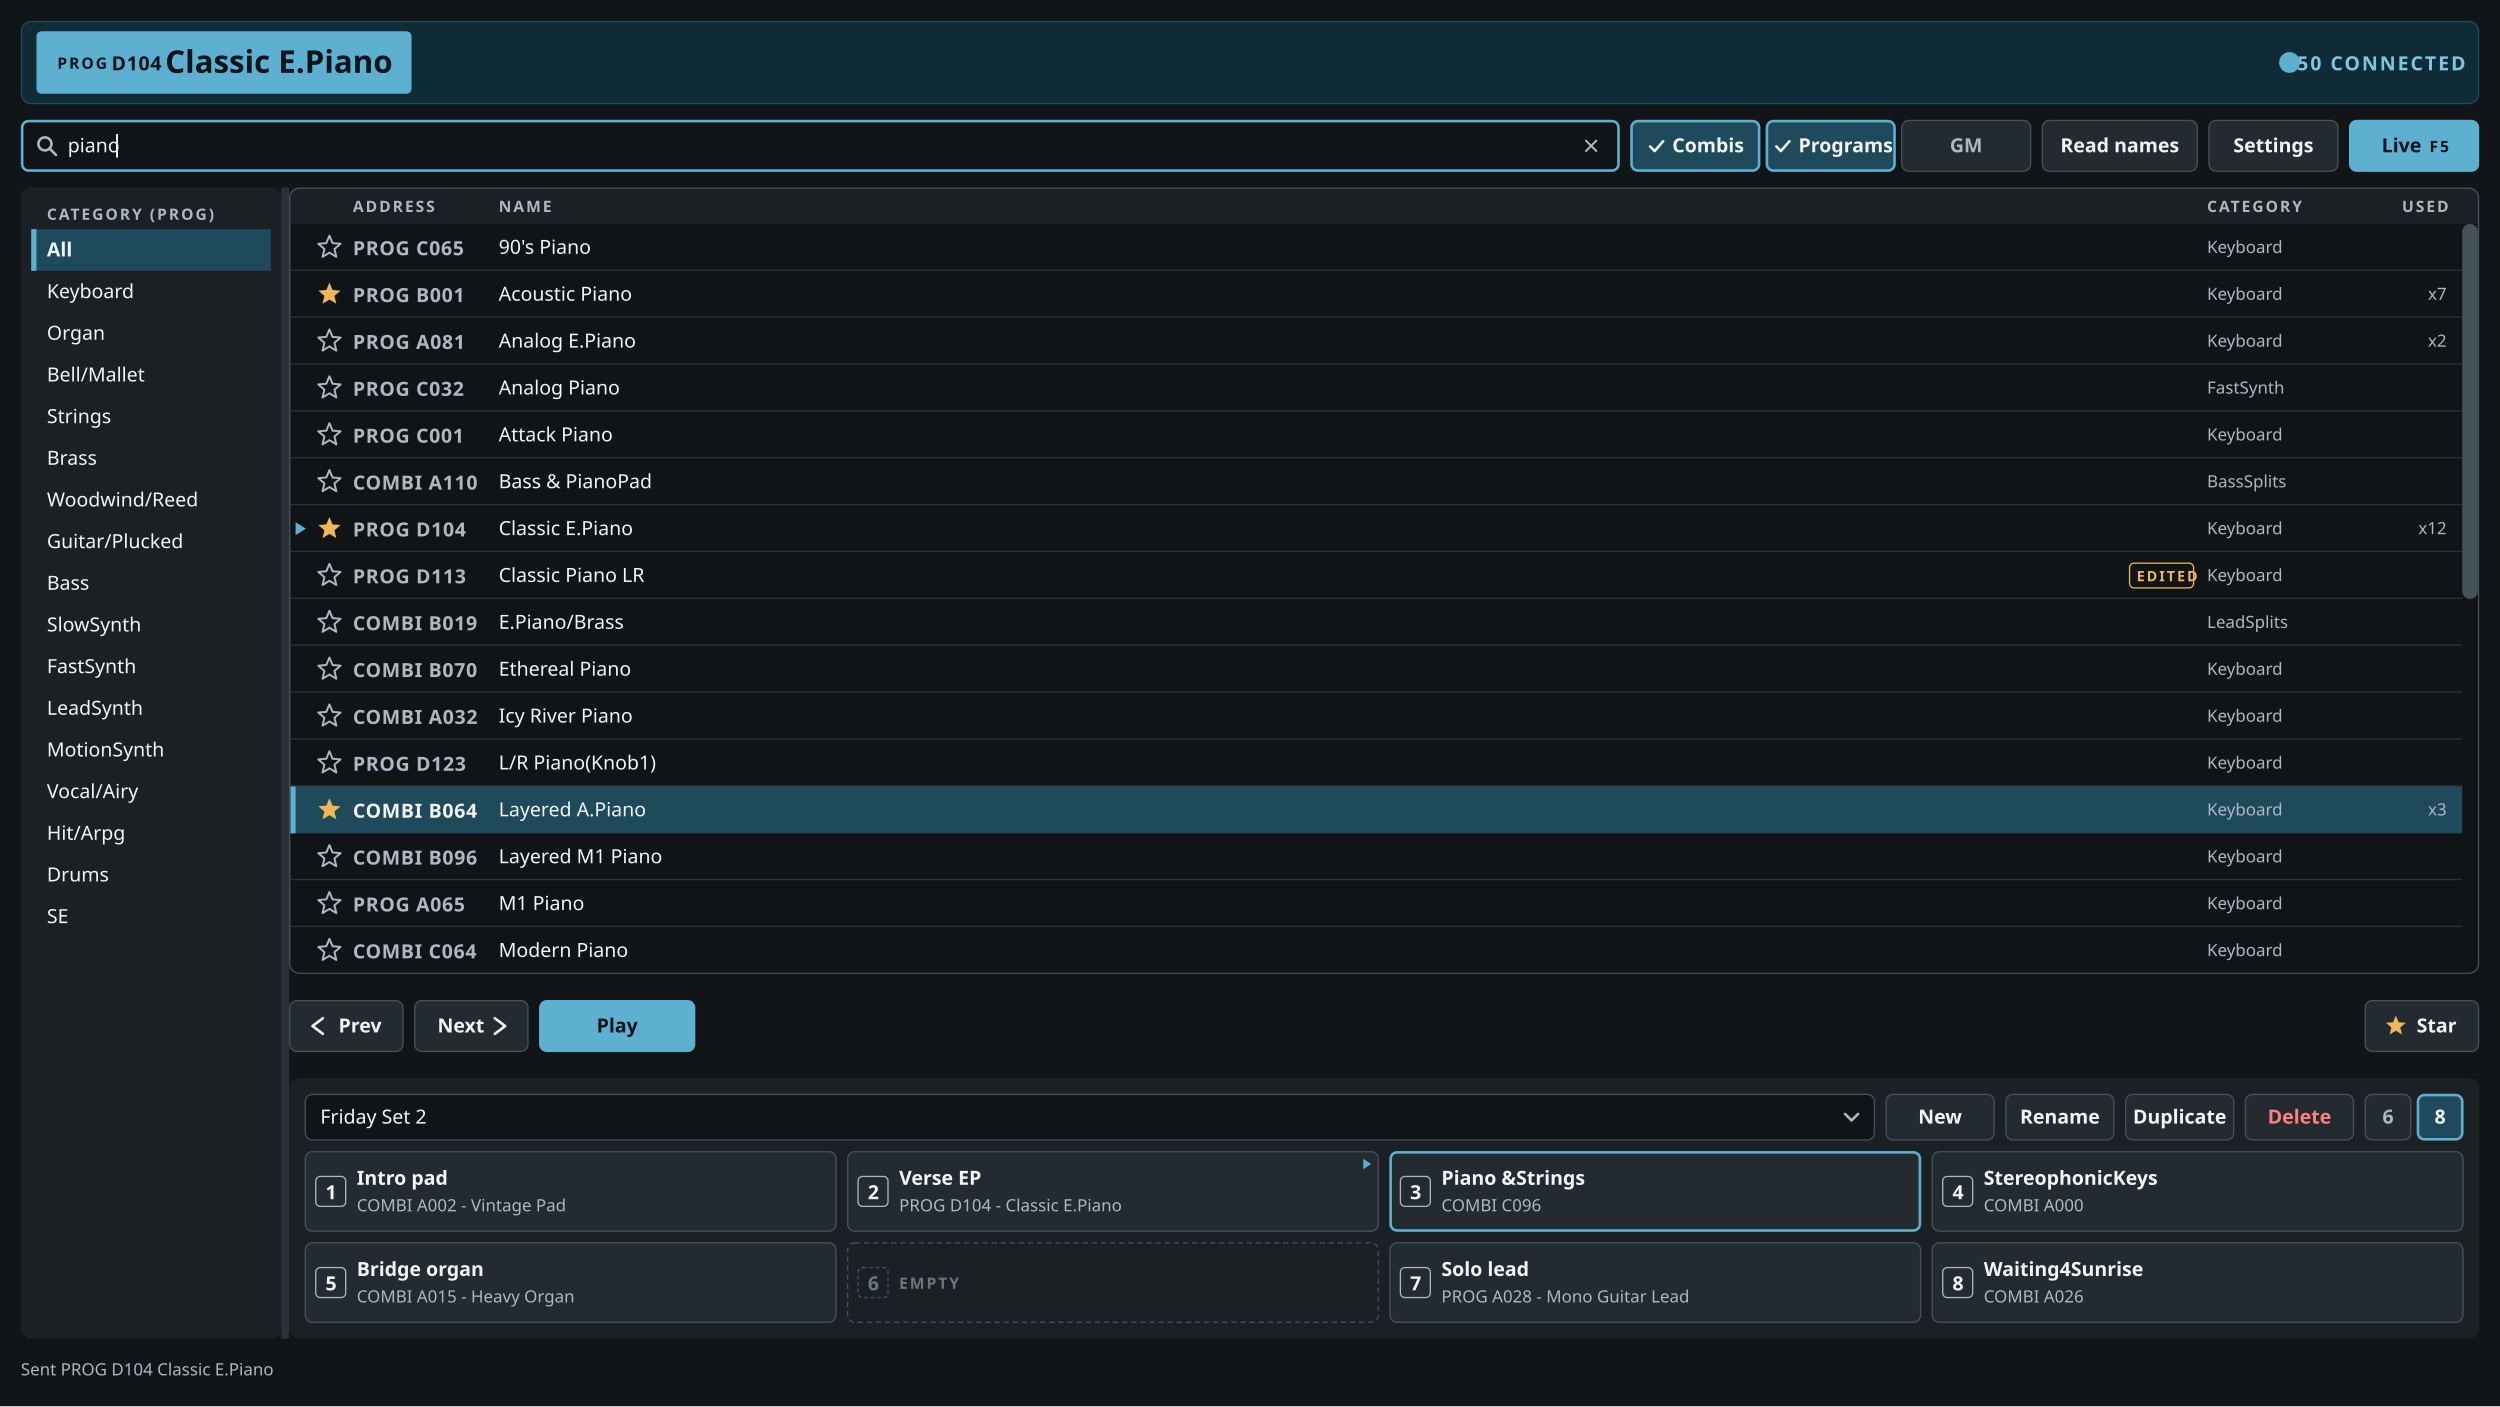
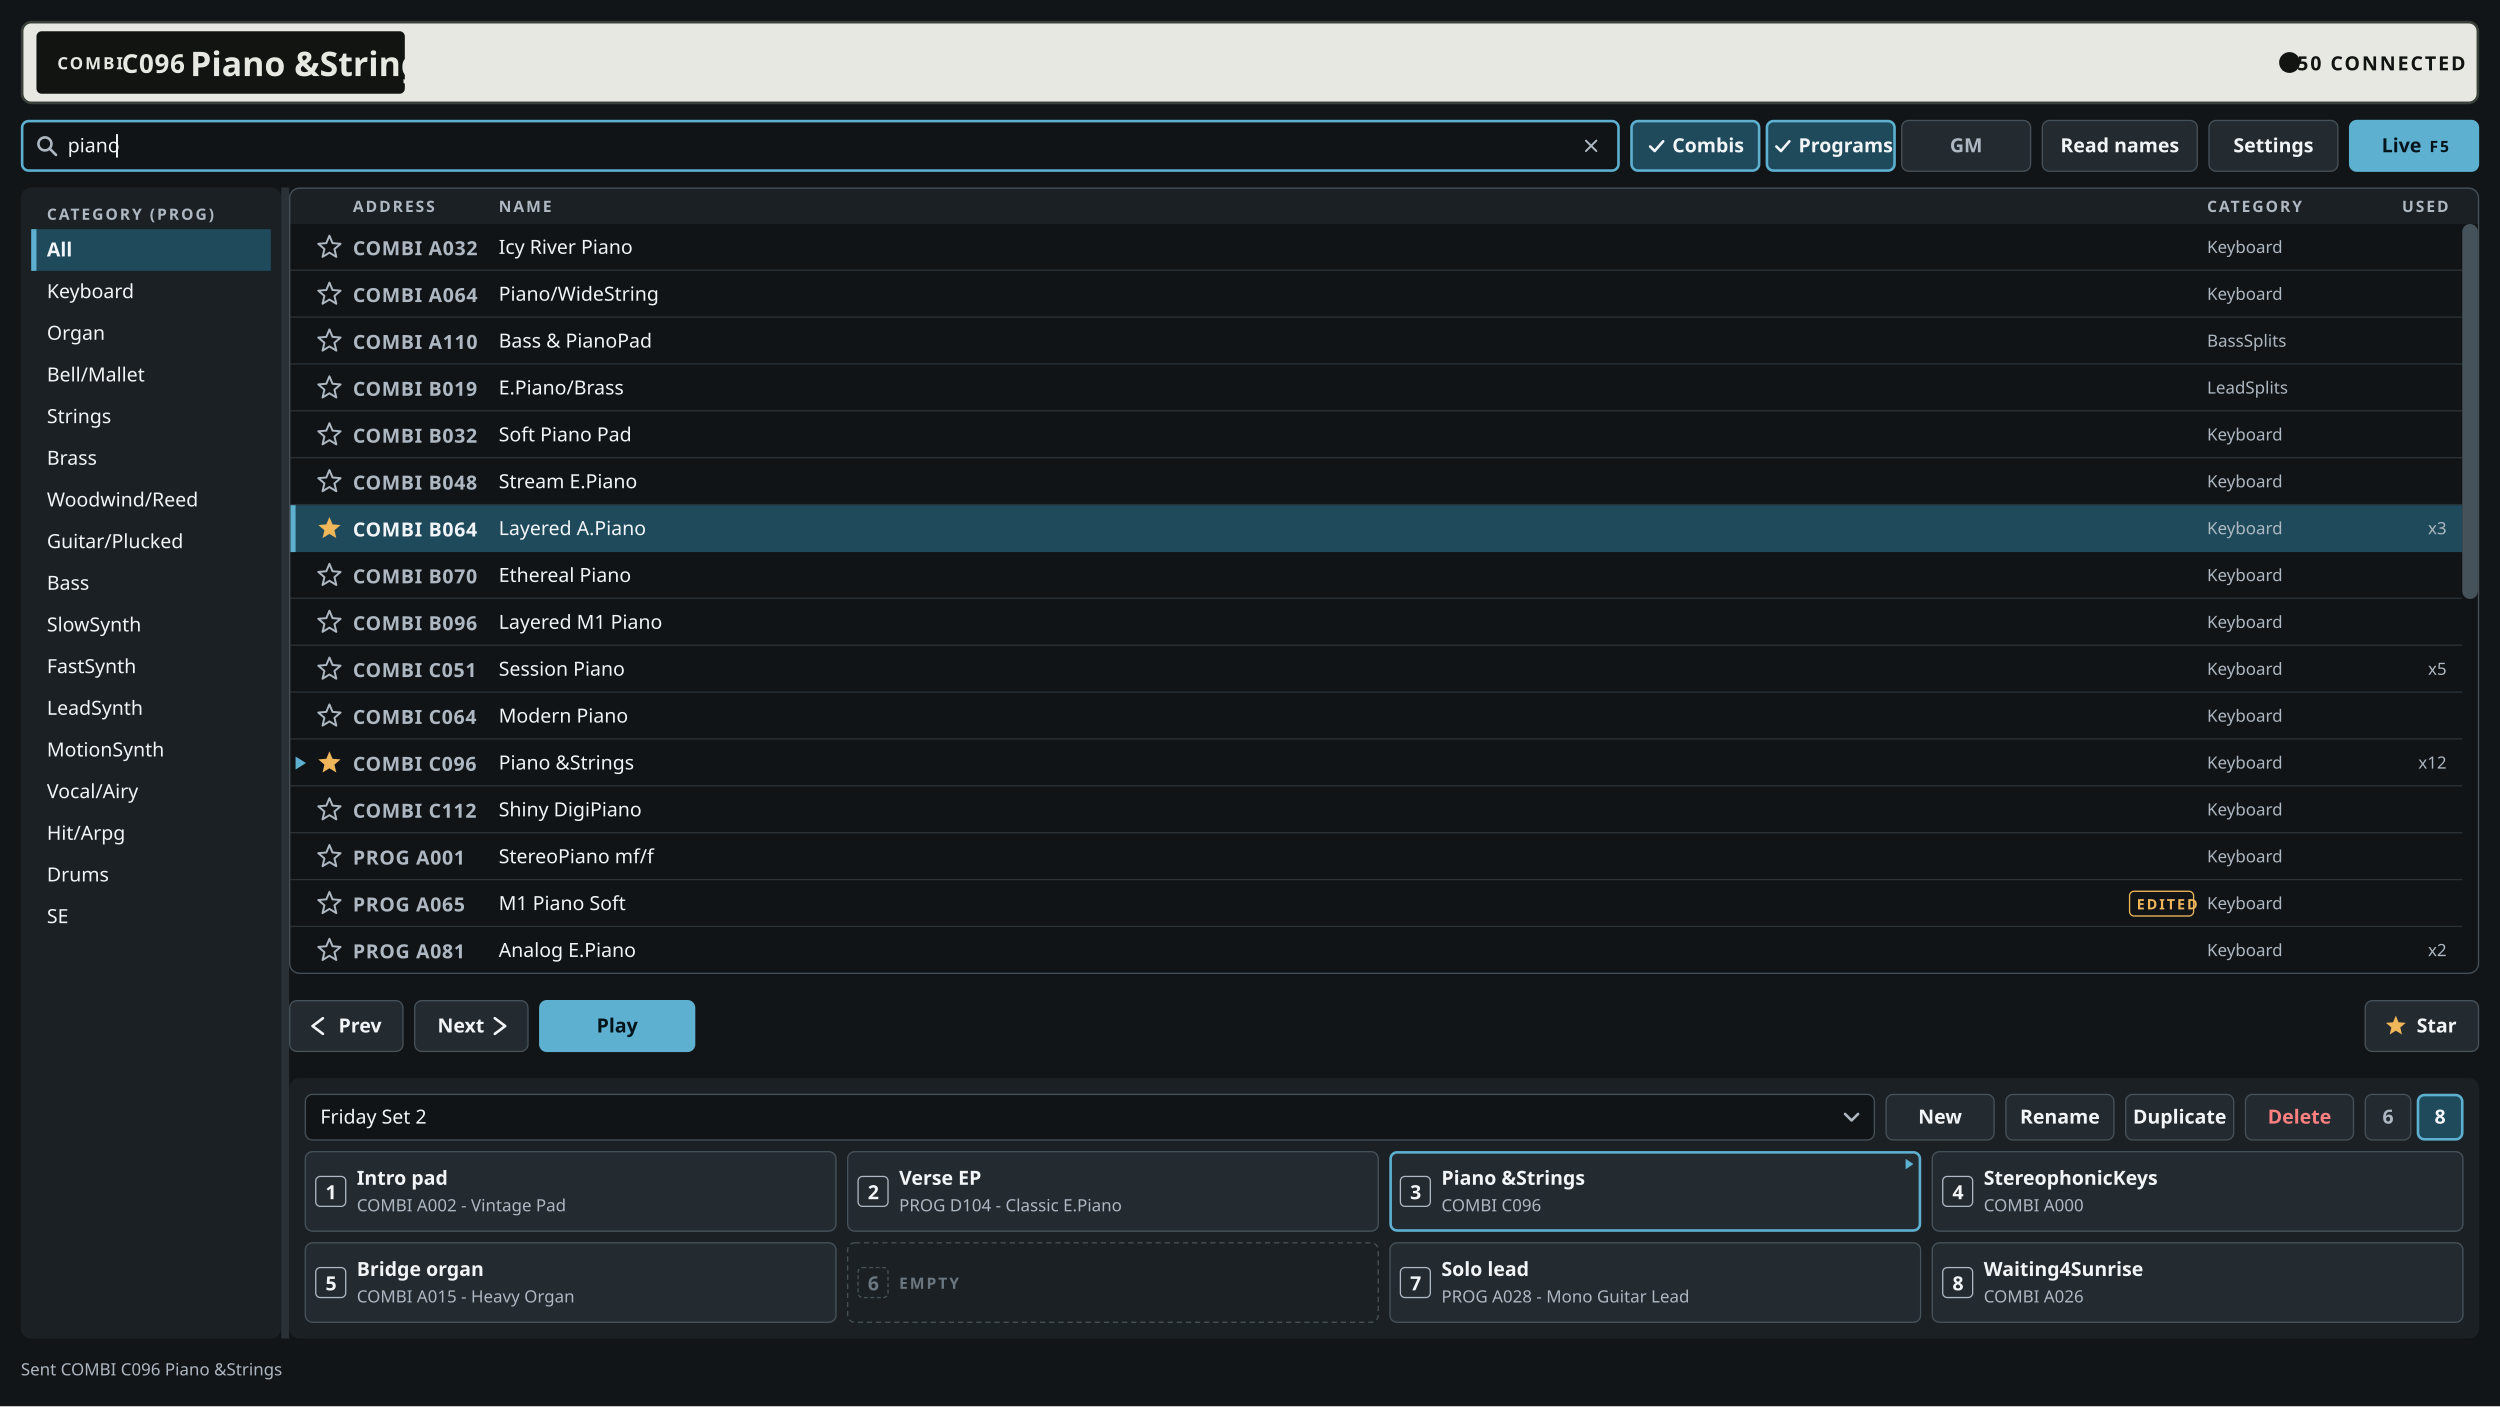
<svg xmlns="http://www.w3.org/2000/svg" width="1920" height="1080" viewBox="0 0 1920 1080">
  <defs>
    <clipPath id="c1">
      <rect x="222" y="144" width="1682" height="604" rx="8" />
    </clipPath>
  </defs>
  <rect x="0" y="0" width="1920" height="1080" fill="#121518" />
-   <rect x="16.5" y="16.5" width="1887" height="63" rx="7.5" fill="#0F2B36" stroke="#1D4C5E" stroke-width="1" />
-   <rect x="28" y="24" width="288.07" height="48" rx="4" fill="#5DB0D0" />
-   <text x="44" y="52.8" text-anchor="start" style="font-family:'Barlow Semi Condensed';font-weight:600;font-size:12px;fill:#04141B;letter-spacing:1.5px;">PROG</text>
-   <text x="85.66" y="54" text-anchor="start" style="font-family:'Barlow Semi Condensed';font-weight:600;font-size:15px;fill:#04141B;letter-spacing:0.5px;">D104</text>
-   <text x="126.88" y="55.92" text-anchor="start" style="font-family:'Atkinson Hyperlegible';font-weight:700;font-size:24px;fill:#04141B;">Classic E.Piano</text>
-   <text x="1893.5" y="54" text-anchor="end" style="font-family:'Barlow Semi Condensed';font-weight:600;font-size:15px;fill:#7CC8E4;letter-spacing:1.5px;">X50 CONNECTED</text>
-   <circle cx="1758.36" cy="48" r="8" fill="#5DB0D0" />
+   <rect x="16" y="16" width="1888" height="64" rx="8" fill="#3A413B" />
+   <rect x="18" y="18" width="1884" height="60" rx="6" fill="#E6E8E1" />
+   <rect x="28" y="24" width="282.9" height="48" rx="4" fill="#111411" />
+   <text x="44" y="53.2" text-anchor="start" style="font-family:'Barlow Semi Condensed';font-weight:600;font-size:13px;fill:#E6E8E1;letter-spacing:1.5px;">COMBI</text>
+   <text x="93.46" y="56" text-anchor="start" style="font-family:'Barlow Semi Condensed';font-weight:600;font-size:20px;fill:#E6E8E1;letter-spacing:0.5px;">C096</text>
+   <text x="146.02" y="58.4" text-anchor="start" style="font-family:'Barlow Semi Condensed';font-weight:600;font-size:26px;fill:#E6E8E1;">Piano &amp;Strings</text>
+   <text x="1893.5" y="54" text-anchor="end" style="font-family:'Barlow Semi Condensed';font-weight:600;font-size:15px;fill:#111411;letter-spacing:1.5px;">X50 CONNECTED</text>
+   <circle cx="1758.36" cy="48" r="8" fill="#111411" />
  <rect x="17" y="93" width="1226" height="38" rx="5" fill="#101417" stroke="#5DB0D0" stroke-width="2" />
  <circle cx="34.5" cy="110.5" r="5" fill="none" stroke="#AEB8C2" stroke-width="2" />
  <line x1="38.1" y1="114.1" x2="43" y2="119" stroke="#AEB8C2" stroke-width="2" stroke-linecap="round" />
  <text x="52" y="116.95" text-anchor="start" style="font-family:'Atkinson Hyperlegible';font-weight:400;font-size:15px;fill:#F2F5F7;">piano</text>
  <line x1="89.85" y1="103" x2="89.85" y2="121" stroke="#F2F5F7" stroke-width="1.5" stroke-linecap="butt" />
  <line x1="1218" y1="108" x2="1226" y2="116" stroke="#AEB8C2" stroke-width="1.5" stroke-linecap="round" />
  <line x1="1226" y1="108" x2="1218" y2="116" stroke="#AEB8C2" stroke-width="1.5" stroke-linecap="round" />
  <rect x="1253" y="93" width="98" height="38" rx="5" fill="#1E4A5C" stroke="#5DB0D0" stroke-width="2" />
  <path d="M1267.3 112.5 L1270.8 116 L1277.3 108.5" fill="none" stroke="#F2F5F7" stroke-width="2" stroke-linecap="round" stroke-linejoin="round" />
  <text x="1284.3" y="116.95" text-anchor="start" style="font-family:'Atkinson Hyperlegible';font-weight:700;font-size:15px;fill:#F2F5F7;">Combis</text>
  <rect x="1357" y="93" width="98" height="38" rx="5" fill="#1E4A5C" stroke="#5DB0D0" stroke-width="2" />
  <path d="M1364.25 112.5 L1367.75 116 L1374.25 108.5" fill="none" stroke="#F2F5F7" stroke-width="2" stroke-linecap="round" stroke-linejoin="round" />
  <text x="1381.25" y="116.95" text-anchor="start" style="font-family:'Atkinson Hyperlegible';font-weight:700;font-size:15px;fill:#F2F5F7;">Programs</text>
  <rect x="1460.5" y="92.5" width="99" height="39" rx="5.5" fill="#232A30" stroke="#46525A" stroke-width="1" />
  <text x="1510" y="116.95" text-anchor="middle" style="font-family:'Atkinson Hyperlegible';font-weight:700;font-size:15px;fill:#AEB8C2;">GM</text>
  <rect x="1568.5" y="92.5" width="119" height="39" rx="5.5" fill="#232A30" stroke="#46525A" stroke-width="1" />
  <text x="1628" y="116.95" text-anchor="middle" style="font-family:'Atkinson Hyperlegible';font-weight:700;font-size:15px;fill:#F2F5F7;">Read names</text>
  <rect x="1696.5" y="92.5" width="99" height="39" rx="5.5" fill="#232A30" stroke="#46525A" stroke-width="1" />
  <text x="1746" y="116.95" text-anchor="middle" style="font-family:'Atkinson Hyperlegible';font-weight:700;font-size:15px;fill:#F2F5F7;">Settings</text>
  <rect x="1804" y="92" width="100" height="40" rx="6" fill="#5DB0D0" />
  <text x="1829.14" y="116.95" text-anchor="start" style="font-family:'Atkinson Hyperlegible';font-weight:700;font-size:15px;fill:#04141B;">Live</text>
  <text x="1865.86" y="116.8" text-anchor="start" style="font-family:'Barlow Semi Condensed';font-weight:600;font-size:12px;fill:#04141B;letter-spacing:1.5px;">F5</text>
  <rect x="16" y="144" width="200" height="884" rx="8" fill="#1B2024" />
  <text x="36" y="168.8" text-anchor="start" style="font-family:'Barlow Semi Condensed';font-weight:600;font-size:12px;fill:#AEB8C2;letter-spacing:1.5px;">CATEGORY (PROG)</text>
  <rect x="24" y="176" width="184" height="32" fill="#1E4A5C" />
  <rect x="24" y="176" width="4" height="32" fill="#5DB0D0" />
  <text x="36" y="196.95" text-anchor="start" style="font-family:'Atkinson Hyperlegible';font-weight:700;font-size:15px;fill:#F2F5F7;">All</text>
  <text x="36" y="228.95" text-anchor="start" style="font-family:'Atkinson Hyperlegible';font-weight:400;font-size:15px;fill:#F2F5F7;">Keyboard</text>
  <text x="36" y="260.95" text-anchor="start" style="font-family:'Atkinson Hyperlegible';font-weight:400;font-size:15px;fill:#F2F5F7;">Organ</text>
  <text x="36" y="292.95" text-anchor="start" style="font-family:'Atkinson Hyperlegible';font-weight:400;font-size:15px;fill:#F2F5F7;">Bell/Mallet</text>
  <text x="36" y="324.95" text-anchor="start" style="font-family:'Atkinson Hyperlegible';font-weight:400;font-size:15px;fill:#F2F5F7;">Strings</text>
  <text x="36" y="356.95" text-anchor="start" style="font-family:'Atkinson Hyperlegible';font-weight:400;font-size:15px;fill:#F2F5F7;">Brass</text>
  <text x="36" y="388.95" text-anchor="start" style="font-family:'Atkinson Hyperlegible';font-weight:400;font-size:15px;fill:#F2F5F7;">Woodwind/Reed</text>
  <text x="36" y="420.95" text-anchor="start" style="font-family:'Atkinson Hyperlegible';font-weight:400;font-size:15px;fill:#F2F5F7;">Guitar/Plucked</text>
  <text x="36" y="452.95" text-anchor="start" style="font-family:'Atkinson Hyperlegible';font-weight:400;font-size:15px;fill:#F2F5F7;">Bass</text>
  <text x="36" y="484.95" text-anchor="start" style="font-family:'Atkinson Hyperlegible';font-weight:400;font-size:15px;fill:#F2F5F7;">SlowSynth</text>
  <text x="36" y="516.95" text-anchor="start" style="font-family:'Atkinson Hyperlegible';font-weight:400;font-size:15px;fill:#F2F5F7;">FastSynth</text>
  <text x="36" y="548.95" text-anchor="start" style="font-family:'Atkinson Hyperlegible';font-weight:400;font-size:15px;fill:#F2F5F7;">LeadSynth</text>
  <text x="36" y="580.95" text-anchor="start" style="font-family:'Atkinson Hyperlegible';font-weight:400;font-size:15px;fill:#F2F5F7;">MotionSynth</text>
  <text x="36" y="612.95" text-anchor="start" style="font-family:'Atkinson Hyperlegible';font-weight:400;font-size:15px;fill:#F2F5F7;">Vocal/Airy</text>
  <text x="36" y="644.95" text-anchor="start" style="font-family:'Atkinson Hyperlegible';font-weight:400;font-size:15px;fill:#F2F5F7;">Hit/Arpg</text>
  <text x="36" y="676.95" text-anchor="start" style="font-family:'Atkinson Hyperlegible';font-weight:400;font-size:15px;fill:#F2F5F7;">Drums</text>
  <text x="36" y="708.95" text-anchor="start" style="font-family:'Atkinson Hyperlegible';font-weight:400;font-size:15px;fill:#F2F5F7;">SE</text>
  <rect x="216" y="144" width="6" height="884" fill="#2A3238" />
  <rect x="222" y="144" width="1682" height="604" rx="8" fill="#101417" />
  <g clip-path="url(#c1)">
    <rect x="222" y="144" width="1682" height="28" fill="#1B2024" />
    <text x="271" y="162.8" text-anchor="start" style="font-family:'Barlow Semi Condensed';font-weight:600;font-size:12px;fill:#AEB8C2;letter-spacing:1.5px;">ADDRESS</text>
    <text x="383" y="162.8" text-anchor="start" style="font-family:'Barlow Semi Condensed';font-weight:600;font-size:12px;fill:#AEB8C2;letter-spacing:1.5px;">NAME</text>
    <text x="1695" y="162.8" text-anchor="start" style="font-family:'Barlow Semi Condensed';font-weight:600;font-size:12px;fill:#AEB8C2;letter-spacing:1.5px;">CATEGORY</text>
    <text x="1880.5" y="162.8" text-anchor="end" style="font-family:'Barlow Semi Condensed';font-weight:600;font-size:12px;fill:#AEB8C2;letter-spacing:1.5px;">USED</text>
    <rect x="223" y="207" width="1668" height="1" fill="#2A3238" />
    <path d="M253 181 L255.38 186.72 L261.56 187.22 L256.85 191.25 L258.29 197.28 L253 194.05 L247.71 197.28 L249.15 191.25 L244.44 187.22 L250.62 186.72 Z" fill="none" stroke="#AEB8C2" stroke-width="1.5" stroke-linecap="round" stroke-linejoin="round" />
-     <text x="271" y="196" text-anchor="start" style="font-family:'Barlow Semi Condensed';font-weight:600;font-size:15px;fill:#AEB8C2;letter-spacing:0.5px;">PROG C065</text>
-     <text x="383" y="194.95" text-anchor="start" style="font-family:'Atkinson Hyperlegible';font-weight:400;font-size:15px;fill:#F2F5F7;">90's Piano</text>
+     <text x="271" y="196" text-anchor="start" style="font-family:'Barlow Semi Condensed';font-weight:600;font-size:15px;fill:#AEB8C2;letter-spacing:0.5px;">COMBI A032</text>
+     <text x="383" y="194.95" text-anchor="start" style="font-family:'Atkinson Hyperlegible';font-weight:400;font-size:15px;fill:#F2F5F7;">Icy River Piano</text>
    <text x="1695" y="194.29" text-anchor="start" style="font-family:'Atkinson Hyperlegible';font-weight:400;font-size:13px;fill:#AEB8C2;">Keyboard</text>
    <rect x="223" y="243" width="1668" height="1" fill="#2A3238" />
-     <path d="M253 217 L255.38 222.72 L261.56 223.22 L256.85 227.25 L258.29 233.28 L253 230.05 L247.71 233.28 L249.15 227.25 L244.44 223.22 L250.62 222.72 Z" fill="#F0B65A" />
-     <text x="271" y="232" text-anchor="start" style="font-family:'Barlow Semi Condensed';font-weight:600;font-size:15px;fill:#AEB8C2;letter-spacing:0.5px;">PROG B001</text>
-     <text x="383" y="230.95" text-anchor="start" style="font-family:'Atkinson Hyperlegible';font-weight:400;font-size:15px;fill:#F2F5F7;">Acoustic Piano</text>
+     <path d="M253 217 L255.38 222.72 L261.56 223.22 L256.85 227.25 L258.29 233.28 L253 230.05 L247.71 233.28 L249.15 227.25 L244.44 223.22 L250.62 222.72 Z" fill="none" stroke="#AEB8C2" stroke-width="1.5" stroke-linecap="round" stroke-linejoin="round" />
+     <text x="271" y="232" text-anchor="start" style="font-family:'Barlow Semi Condensed';font-weight:600;font-size:15px;fill:#AEB8C2;letter-spacing:0.5px;">COMBI A064</text>
+     <text x="383" y="230.95" text-anchor="start" style="font-family:'Atkinson Hyperlegible';font-weight:400;font-size:15px;fill:#F2F5F7;">Piano/WideString</text>
    <text x="1695" y="230.29" text-anchor="start" style="font-family:'Atkinson Hyperlegible';font-weight:400;font-size:13px;fill:#AEB8C2;">Keyboard</text>
-     <text x="1879" y="230.29" text-anchor="end" style="font-family:'Atkinson Hyperlegible';font-weight:400;font-size:13px;fill:#AEB8C2;">x7</text>
    <rect x="223" y="279" width="1668" height="1" fill="#2A3238" />
    <path d="M253 253 L255.38 258.72 L261.56 259.22 L256.85 263.25 L258.29 269.28 L253 266.05 L247.71 269.28 L249.15 263.25 L244.44 259.22 L250.62 258.72 Z" fill="none" stroke="#AEB8C2" stroke-width="1.5" stroke-linecap="round" stroke-linejoin="round" />
-     <text x="271" y="268" text-anchor="start" style="font-family:'Barlow Semi Condensed';font-weight:600;font-size:15px;fill:#AEB8C2;letter-spacing:0.5px;">PROG A081</text>
-     <text x="383" y="266.95" text-anchor="start" style="font-family:'Atkinson Hyperlegible';font-weight:400;font-size:15px;fill:#F2F5F7;">Analog E.Piano</text>
-     <text x="1695" y="266.29" text-anchor="start" style="font-family:'Atkinson Hyperlegible';font-weight:400;font-size:13px;fill:#AEB8C2;">Keyboard</text>
-     <text x="1879" y="266.29" text-anchor="end" style="font-family:'Atkinson Hyperlegible';font-weight:400;font-size:13px;fill:#AEB8C2;">x2</text>
+     <text x="271" y="268" text-anchor="start" style="font-family:'Barlow Semi Condensed';font-weight:600;font-size:15px;fill:#AEB8C2;letter-spacing:0.5px;">COMBI A110</text>
+     <text x="383" y="266.95" text-anchor="start" style="font-family:'Atkinson Hyperlegible';font-weight:400;font-size:15px;fill:#F2F5F7;">Bass &amp; PianoPad</text>
+     <text x="1695" y="266.29" text-anchor="start" style="font-family:'Atkinson Hyperlegible';font-weight:400;font-size:13px;fill:#AEB8C2;">BassSplits</text>
    <rect x="223" y="315" width="1668" height="1" fill="#2A3238" />
    <path d="M253 289 L255.38 294.72 L261.56 295.22 L256.85 299.25 L258.29 305.28 L253 302.05 L247.71 305.28 L249.15 299.25 L244.44 295.22 L250.62 294.72 Z" fill="none" stroke="#AEB8C2" stroke-width="1.5" stroke-linecap="round" stroke-linejoin="round" />
-     <text x="271" y="304" text-anchor="start" style="font-family:'Barlow Semi Condensed';font-weight:600;font-size:15px;fill:#AEB8C2;letter-spacing:0.5px;">PROG C032</text>
-     <text x="383" y="302.95" text-anchor="start" style="font-family:'Atkinson Hyperlegible';font-weight:400;font-size:15px;fill:#F2F5F7;">Analog Piano</text>
-     <text x="1695" y="302.29" text-anchor="start" style="font-family:'Atkinson Hyperlegible';font-weight:400;font-size:13px;fill:#AEB8C2;">FastSynth</text>
+     <text x="271" y="304" text-anchor="start" style="font-family:'Barlow Semi Condensed';font-weight:600;font-size:15px;fill:#AEB8C2;letter-spacing:0.5px;">COMBI B019</text>
+     <text x="383" y="302.95" text-anchor="start" style="font-family:'Atkinson Hyperlegible';font-weight:400;font-size:15px;fill:#F2F5F7;">E.Piano/Brass</text>
+     <text x="1695" y="302.29" text-anchor="start" style="font-family:'Atkinson Hyperlegible';font-weight:400;font-size:13px;fill:#AEB8C2;">LeadSplits</text>
    <rect x="223" y="351" width="1668" height="1" fill="#2A3238" />
    <path d="M253 325 L255.38 330.72 L261.56 331.22 L256.85 335.25 L258.29 341.28 L253 338.05 L247.71 341.28 L249.15 335.25 L244.44 331.22 L250.62 330.72 Z" fill="none" stroke="#AEB8C2" stroke-width="1.5" stroke-linecap="round" stroke-linejoin="round" />
-     <text x="271" y="340" text-anchor="start" style="font-family:'Barlow Semi Condensed';font-weight:600;font-size:15px;fill:#AEB8C2;letter-spacing:0.5px;">PROG C001</text>
-     <text x="383" y="338.95" text-anchor="start" style="font-family:'Atkinson Hyperlegible';font-weight:400;font-size:15px;fill:#F2F5F7;">Attack Piano</text>
+     <text x="271" y="340" text-anchor="start" style="font-family:'Barlow Semi Condensed';font-weight:600;font-size:15px;fill:#AEB8C2;letter-spacing:0.5px;">COMBI B032</text>
+     <text x="383" y="338.95" text-anchor="start" style="font-family:'Atkinson Hyperlegible';font-weight:400;font-size:15px;fill:#F2F5F7;">Soft Piano Pad</text>
    <text x="1695" y="338.29" text-anchor="start" style="font-family:'Atkinson Hyperlegible';font-weight:400;font-size:13px;fill:#AEB8C2;">Keyboard</text>
    <rect x="223" y="387" width="1668" height="1" fill="#2A3238" />
    <path d="M253 361 L255.38 366.72 L261.56 367.22 L256.85 371.25 L258.29 377.28 L253 374.05 L247.71 377.28 L249.15 371.25 L244.44 367.22 L250.62 366.72 Z" fill="none" stroke="#AEB8C2" stroke-width="1.5" stroke-linecap="round" stroke-linejoin="round" />
-     <text x="271" y="376" text-anchor="start" style="font-family:'Barlow Semi Condensed';font-weight:600;font-size:15px;fill:#AEB8C2;letter-spacing:0.5px;">COMBI A110</text>
-     <text x="383" y="374.95" text-anchor="start" style="font-family:'Atkinson Hyperlegible';font-weight:400;font-size:15px;fill:#F2F5F7;">Bass &amp; PianoPad</text>
-     <text x="1695" y="374.29" text-anchor="start" style="font-family:'Atkinson Hyperlegible';font-weight:400;font-size:13px;fill:#AEB8C2;">BassSplits</text>
-     <rect x="223" y="423" width="1668" height="1" fill="#2A3238" />
-     <path d="M227 401 L235 406 L227 411 Z" fill="#5DB0D0" />
+     <text x="271" y="376" text-anchor="start" style="font-family:'Barlow Semi Condensed';font-weight:600;font-size:15px;fill:#AEB8C2;letter-spacing:0.5px;">COMBI B048</text>
+     <text x="383" y="374.95" text-anchor="start" style="font-family:'Atkinson Hyperlegible';font-weight:400;font-size:15px;fill:#F2F5F7;">Stream E.Piano</text>
+     <text x="1695" y="374.29" text-anchor="start" style="font-family:'Atkinson Hyperlegible';font-weight:400;font-size:13px;fill:#AEB8C2;">Keyboard</text>
+     <rect x="223" y="388" width="1668" height="36" fill="#1E4A5C" />
+     <rect x="223" y="388" width="4" height="36" fill="#5DB0D0" />
    <path d="M253 397 L255.38 402.72 L261.56 403.22 L256.85 407.25 L258.29 413.28 L253 410.05 L247.71 413.28 L249.15 407.25 L244.44 403.22 L250.62 402.72 Z" fill="#F0B65A" />
-     <text x="271" y="412" text-anchor="start" style="font-family:'Barlow Semi Condensed';font-weight:600;font-size:15px;fill:#AEB8C2;letter-spacing:0.5px;">PROG D104</text>
-     <text x="383" y="410.95" text-anchor="start" style="font-family:'Atkinson Hyperlegible';font-weight:400;font-size:15px;fill:#F2F5F7;">Classic E.Piano</text>
+     <text x="271" y="412" text-anchor="start" style="font-family:'Barlow Semi Condensed';font-weight:600;font-size:15px;fill:#F2F5F7;letter-spacing:0.5px;">COMBI B064</text>
+     <text x="383" y="410.95" text-anchor="start" style="font-family:'Atkinson Hyperlegible';font-weight:400;font-size:15px;fill:#F2F5F7;">Layered A.Piano</text>
    <text x="1695" y="410.29" text-anchor="start" style="font-family:'Atkinson Hyperlegible';font-weight:400;font-size:13px;fill:#AEB8C2;">Keyboard</text>
-     <text x="1879" y="410.29" text-anchor="end" style="font-family:'Atkinson Hyperlegible';font-weight:400;font-size:13px;fill:#AEB8C2;">x12</text>
+     <text x="1879" y="410.29" text-anchor="end" style="font-family:'Atkinson Hyperlegible';font-weight:400;font-size:13px;fill:#AEB8C2;">x3</text>
    <rect x="223" y="459" width="1668" height="1" fill="#2A3238" />
    <path d="M253 433 L255.38 438.72 L261.56 439.22 L256.85 443.25 L258.29 449.28 L253 446.05 L247.71 449.28 L249.15 443.25 L244.44 439.22 L250.62 438.72 Z" fill="none" stroke="#AEB8C2" stroke-width="1.5" stroke-linecap="round" stroke-linejoin="round" />
-     <text x="271" y="448" text-anchor="start" style="font-family:'Barlow Semi Condensed';font-weight:600;font-size:15px;fill:#AEB8C2;letter-spacing:0.5px;">PROG D113</text>
-     <text x="383" y="446.95" text-anchor="start" style="font-family:'Atkinson Hyperlegible';font-weight:400;font-size:15px;fill:#F2F5F7;">Classic Piano LR</text>
-     <rect x="1635.5" y="432.5" width="49.18" height="19" rx="3.5" fill="none" stroke="#F0B65A" stroke-width="1" />
-     <text x="1641" y="446.4" text-anchor="start" style="font-family:'Barlow Semi Condensed';font-weight:600;font-size:11px;fill:#F0B65A;letter-spacing:1.5px;">EDITED</text>
+     <text x="271" y="448" text-anchor="start" style="font-family:'Barlow Semi Condensed';font-weight:600;font-size:15px;fill:#AEB8C2;letter-spacing:0.5px;">COMBI B070</text>
+     <text x="383" y="446.95" text-anchor="start" style="font-family:'Atkinson Hyperlegible';font-weight:400;font-size:15px;fill:#F2F5F7;">Ethereal Piano</text>
    <text x="1695" y="446.29" text-anchor="start" style="font-family:'Atkinson Hyperlegible';font-weight:400;font-size:13px;fill:#AEB8C2;">Keyboard</text>
    <rect x="223" y="495" width="1668" height="1" fill="#2A3238" />
    <path d="M253 469 L255.38 474.72 L261.56 475.22 L256.85 479.25 L258.29 485.28 L253 482.05 L247.71 485.28 L249.15 479.25 L244.44 475.22 L250.62 474.72 Z" fill="none" stroke="#AEB8C2" stroke-width="1.5" stroke-linecap="round" stroke-linejoin="round" />
-     <text x="271" y="484" text-anchor="start" style="font-family:'Barlow Semi Condensed';font-weight:600;font-size:15px;fill:#AEB8C2;letter-spacing:0.5px;">COMBI B019</text>
-     <text x="383" y="482.95" text-anchor="start" style="font-family:'Atkinson Hyperlegible';font-weight:400;font-size:15px;fill:#F2F5F7;">E.Piano/Brass</text>
-     <text x="1695" y="482.29" text-anchor="start" style="font-family:'Atkinson Hyperlegible';font-weight:400;font-size:13px;fill:#AEB8C2;">LeadSplits</text>
+     <text x="271" y="484" text-anchor="start" style="font-family:'Barlow Semi Condensed';font-weight:600;font-size:15px;fill:#AEB8C2;letter-spacing:0.5px;">COMBI B096</text>
+     <text x="383" y="482.95" text-anchor="start" style="font-family:'Atkinson Hyperlegible';font-weight:400;font-size:15px;fill:#F2F5F7;">Layered M1 Piano</text>
+     <text x="1695" y="482.29" text-anchor="start" style="font-family:'Atkinson Hyperlegible';font-weight:400;font-size:13px;fill:#AEB8C2;">Keyboard</text>
    <rect x="223" y="531" width="1668" height="1" fill="#2A3238" />
    <path d="M253 505 L255.38 510.72 L261.56 511.22 L256.85 515.25 L258.29 521.28 L253 518.05 L247.71 521.28 L249.15 515.25 L244.44 511.22 L250.62 510.72 Z" fill="none" stroke="#AEB8C2" stroke-width="1.5" stroke-linecap="round" stroke-linejoin="round" />
-     <text x="271" y="520" text-anchor="start" style="font-family:'Barlow Semi Condensed';font-weight:600;font-size:15px;fill:#AEB8C2;letter-spacing:0.5px;">COMBI B070</text>
-     <text x="383" y="518.95" text-anchor="start" style="font-family:'Atkinson Hyperlegible';font-weight:400;font-size:15px;fill:#F2F5F7;">Ethereal Piano</text>
+     <text x="271" y="520" text-anchor="start" style="font-family:'Barlow Semi Condensed';font-weight:600;font-size:15px;fill:#AEB8C2;letter-spacing:0.5px;">COMBI C051</text>
+     <text x="383" y="518.95" text-anchor="start" style="font-family:'Atkinson Hyperlegible';font-weight:400;font-size:15px;fill:#F2F5F7;">Session Piano</text>
    <text x="1695" y="518.29" text-anchor="start" style="font-family:'Atkinson Hyperlegible';font-weight:400;font-size:13px;fill:#AEB8C2;">Keyboard</text>
+     <text x="1879" y="518.29" text-anchor="end" style="font-family:'Atkinson Hyperlegible';font-weight:400;font-size:13px;fill:#AEB8C2;">x5</text>
    <rect x="223" y="567" width="1668" height="1" fill="#2A3238" />
    <path d="M253 541 L255.38 546.72 L261.56 547.22 L256.85 551.25 L258.29 557.28 L253 554.05 L247.71 557.28 L249.15 551.25 L244.44 547.22 L250.62 546.72 Z" fill="none" stroke="#AEB8C2" stroke-width="1.5" stroke-linecap="round" stroke-linejoin="round" />
-     <text x="271" y="556" text-anchor="start" style="font-family:'Barlow Semi Condensed';font-weight:600;font-size:15px;fill:#AEB8C2;letter-spacing:0.5px;">COMBI A032</text>
-     <text x="383" y="554.95" text-anchor="start" style="font-family:'Atkinson Hyperlegible';font-weight:400;font-size:15px;fill:#F2F5F7;">Icy River Piano</text>
+     <text x="271" y="556" text-anchor="start" style="font-family:'Barlow Semi Condensed';font-weight:600;font-size:15px;fill:#AEB8C2;letter-spacing:0.5px;">COMBI C064</text>
+     <text x="383" y="554.95" text-anchor="start" style="font-family:'Atkinson Hyperlegible';font-weight:400;font-size:15px;fill:#F2F5F7;">Modern Piano</text>
    <text x="1695" y="554.29" text-anchor="start" style="font-family:'Atkinson Hyperlegible';font-weight:400;font-size:13px;fill:#AEB8C2;">Keyboard</text>
    <rect x="223" y="603" width="1668" height="1" fill="#2A3238" />
-     <path d="M253 577 L255.38 582.72 L261.56 583.22 L256.85 587.25 L258.29 593.28 L253 590.05 L247.71 593.28 L249.15 587.25 L244.44 583.22 L250.62 582.72 Z" fill="none" stroke="#AEB8C2" stroke-width="1.5" stroke-linecap="round" stroke-linejoin="round" />
-     <text x="271" y="592" text-anchor="start" style="font-family:'Barlow Semi Condensed';font-weight:600;font-size:15px;fill:#AEB8C2;letter-spacing:0.5px;">PROG D123</text>
-     <text x="383" y="590.95" text-anchor="start" style="font-family:'Atkinson Hyperlegible';font-weight:400;font-size:15px;fill:#F2F5F7;">L/R Piano(Knob1)</text>
+     <path d="M227 581 L235 586 L227 591 Z" fill="#5DB0D0" />
+     <path d="M253 577 L255.38 582.72 L261.56 583.22 L256.85 587.25 L258.29 593.28 L253 590.05 L247.71 593.28 L249.15 587.25 L244.44 583.22 L250.62 582.72 Z" fill="#F0B65A" />
+     <text x="271" y="592" text-anchor="start" style="font-family:'Barlow Semi Condensed';font-weight:600;font-size:15px;fill:#AEB8C2;letter-spacing:0.5px;">COMBI C096</text>
+     <text x="383" y="590.95" text-anchor="start" style="font-family:'Atkinson Hyperlegible';font-weight:400;font-size:15px;fill:#F2F5F7;">Piano &amp;Strings</text>
    <text x="1695" y="590.29" text-anchor="start" style="font-family:'Atkinson Hyperlegible';font-weight:400;font-size:13px;fill:#AEB8C2;">Keyboard</text>
-     <rect x="223" y="604" width="1668" height="36" fill="#1E4A5C" />
-     <rect x="223" y="604" width="4" height="36" fill="#5DB0D0" />
-     <path d="M253 613 L255.38 618.72 L261.56 619.22 L256.85 623.25 L258.29 629.28 L253 626.05 L247.71 629.28 L249.15 623.25 L244.44 619.22 L250.62 618.72 Z" fill="#F0B65A" />
-     <text x="271" y="628" text-anchor="start" style="font-family:'Barlow Semi Condensed';font-weight:600;font-size:15px;fill:#F2F5F7;letter-spacing:0.5px;">COMBI B064</text>
-     <text x="383" y="626.95" text-anchor="start" style="font-family:'Atkinson Hyperlegible';font-weight:400;font-size:15px;fill:#F2F5F7;">Layered A.Piano</text>
+     <text x="1879" y="590.29" text-anchor="end" style="font-family:'Atkinson Hyperlegible';font-weight:400;font-size:13px;fill:#AEB8C2;">x12</text>
+     <rect x="223" y="639" width="1668" height="1" fill="#2A3238" />
+     <path d="M253 613 L255.38 618.72 L261.56 619.22 L256.85 623.25 L258.29 629.28 L253 626.05 L247.71 629.28 L249.15 623.25 L244.44 619.22 L250.62 618.72 Z" fill="none" stroke="#AEB8C2" stroke-width="1.5" stroke-linecap="round" stroke-linejoin="round" />
+     <text x="271" y="628" text-anchor="start" style="font-family:'Barlow Semi Condensed';font-weight:600;font-size:15px;fill:#AEB8C2;letter-spacing:0.5px;">COMBI C112</text>
+     <text x="383" y="626.95" text-anchor="start" style="font-family:'Atkinson Hyperlegible';font-weight:400;font-size:15px;fill:#F2F5F7;">Shiny DigiPiano</text>
    <text x="1695" y="626.29" text-anchor="start" style="font-family:'Atkinson Hyperlegible';font-weight:400;font-size:13px;fill:#AEB8C2;">Keyboard</text>
-     <text x="1879" y="626.29" text-anchor="end" style="font-family:'Atkinson Hyperlegible';font-weight:400;font-size:13px;fill:#AEB8C2;">x3</text>
    <rect x="223" y="675" width="1668" height="1" fill="#2A3238" />
    <path d="M253 649 L255.38 654.72 L261.56 655.22 L256.85 659.25 L258.29 665.28 L253 662.05 L247.71 665.28 L249.15 659.25 L244.44 655.22 L250.62 654.72 Z" fill="none" stroke="#AEB8C2" stroke-width="1.5" stroke-linecap="round" stroke-linejoin="round" />
-     <text x="271" y="664" text-anchor="start" style="font-family:'Barlow Semi Condensed';font-weight:600;font-size:15px;fill:#AEB8C2;letter-spacing:0.5px;">COMBI B096</text>
-     <text x="383" y="662.95" text-anchor="start" style="font-family:'Atkinson Hyperlegible';font-weight:400;font-size:15px;fill:#F2F5F7;">Layered M1 Piano</text>
+     <text x="271" y="664" text-anchor="start" style="font-family:'Barlow Semi Condensed';font-weight:600;font-size:15px;fill:#AEB8C2;letter-spacing:0.5px;">PROG A001</text>
+     <text x="383" y="662.95" text-anchor="start" style="font-family:'Atkinson Hyperlegible';font-weight:400;font-size:15px;fill:#F2F5F7;">StereoPiano mf/f</text>
    <text x="1695" y="662.29" text-anchor="start" style="font-family:'Atkinson Hyperlegible';font-weight:400;font-size:13px;fill:#AEB8C2;">Keyboard</text>
    <rect x="223" y="711" width="1668" height="1" fill="#2A3238" />
    <path d="M253 685 L255.38 690.72 L261.56 691.22 L256.85 695.25 L258.29 701.28 L253 698.05 L247.71 701.28 L249.15 695.25 L244.44 691.22 L250.62 690.72 Z" fill="none" stroke="#AEB8C2" stroke-width="1.5" stroke-linecap="round" stroke-linejoin="round" />
    <text x="271" y="700" text-anchor="start" style="font-family:'Barlow Semi Condensed';font-weight:600;font-size:15px;fill:#AEB8C2;letter-spacing:0.5px;">PROG A065</text>
-     <text x="383" y="698.95" text-anchor="start" style="font-family:'Atkinson Hyperlegible';font-weight:400;font-size:15px;fill:#F2F5F7;">M1 Piano</text>
+     <text x="383" y="698.95" text-anchor="start" style="font-family:'Atkinson Hyperlegible';font-weight:400;font-size:15px;fill:#F2F5F7;">M1 Piano Soft</text>
+     <rect x="1635.5" y="684.5" width="49.18" height="19" rx="3.5" fill="none" stroke="#F0B65A" stroke-width="1" />
+     <text x="1641" y="698.4" text-anchor="start" style="font-family:'Barlow Semi Condensed';font-weight:600;font-size:11px;fill:#F0B65A;letter-spacing:1.5px;">EDITED</text>
    <text x="1695" y="698.29" text-anchor="start" style="font-family:'Atkinson Hyperlegible';font-weight:400;font-size:13px;fill:#AEB8C2;">Keyboard</text>
    <path d="M253 721 L255.38 726.72 L261.56 727.22 L256.85 731.25 L258.29 737.28 L253 734.05 L247.71 737.28 L249.15 731.25 L244.44 727.22 L250.62 726.72 Z" fill="none" stroke="#AEB8C2" stroke-width="1.5" stroke-linecap="round" stroke-linejoin="round" />
-     <text x="271" y="736" text-anchor="start" style="font-family:'Barlow Semi Condensed';font-weight:600;font-size:15px;fill:#AEB8C2;letter-spacing:0.5px;">COMBI C064</text>
-     <text x="383" y="734.95" text-anchor="start" style="font-family:'Atkinson Hyperlegible';font-weight:400;font-size:15px;fill:#F2F5F7;">Modern Piano</text>
+     <text x="271" y="736" text-anchor="start" style="font-family:'Barlow Semi Condensed';font-weight:600;font-size:15px;fill:#AEB8C2;letter-spacing:0.5px;">PROG A081</text>
+     <text x="383" y="734.95" text-anchor="start" style="font-family:'Atkinson Hyperlegible';font-weight:400;font-size:15px;fill:#F2F5F7;">Analog E.Piano</text>
    <text x="1695" y="734.29" text-anchor="start" style="font-family:'Atkinson Hyperlegible';font-weight:400;font-size:13px;fill:#AEB8C2;">Keyboard</text>
+     <text x="1879" y="734.29" text-anchor="end" style="font-family:'Atkinson Hyperlegible';font-weight:400;font-size:13px;fill:#AEB8C2;">x2</text>
    <rect x="1891" y="172" width="12" height="288" rx="6" fill="#46525A" />
  </g>
  <rect x="222.5" y="144.5" width="1681" height="603" rx="7.5" fill="none" stroke="#46525A" stroke-width="1" />
  <rect x="222.5" y="768.5" width="87" height="39" rx="5.5" fill="#232A30" stroke="#46525A" stroke-width="1" />
  <path d="M248 782 L240 788 L248 794" fill="none" stroke="#F2F5F7" stroke-width="2" stroke-linecap="round" stroke-linejoin="round" />
  <text x="260" y="792.95" text-anchor="start" style="font-family:'Atkinson Hyperlegible';font-weight:700;font-size:15px;fill:#F2F5F7;">Prev</text>
  <rect x="318.5" y="768.5" width="87" height="39" rx="5.5" fill="#232A30" stroke="#46525A" stroke-width="1" />
  <text x="336" y="792.95" text-anchor="start" style="font-family:'Atkinson Hyperlegible';font-weight:700;font-size:15px;fill:#F2F5F7;">Next</text>
  <path d="M380 782 L388 788 L380 794" fill="none" stroke="#F2F5F7" stroke-width="2" stroke-linecap="round" stroke-linejoin="round" />
  <rect x="414" y="768" width="120" height="40" rx="6" fill="#5DB0D0" />
  <text x="474" y="792.95" text-anchor="middle" style="font-family:'Atkinson Hyperlegible';font-weight:700;font-size:15px;fill:#04141B;">Play</text>
  <rect x="1816.5" y="768.5" width="87" height="39" rx="5.5" fill="#232A30" stroke="#46525A" stroke-width="1" />
  <path d="M1840 780 L1842.12 785.09 L1847.61 785.53 L1843.42 789.11 L1844.7 794.47 L1840 791.6 L1835.3 794.47 L1836.58 789.11 L1832.39 785.53 L1837.88 785.09 Z" fill="#F0B65A" />
  <text x="1856" y="792.95" text-anchor="start" style="font-family:'Atkinson Hyperlegible';font-weight:700;font-size:15px;fill:#F2F5F7;">Star</text>
  <rect x="222" y="828" width="1682" height="200" rx="8" fill="#1B2024" />
  <rect x="234.5" y="840.5" width="1205" height="35" rx="5.5" fill="#101417" stroke="#46525A" stroke-width="1" />
  <text x="246" y="862.95" text-anchor="start" style="font-family:'Atkinson Hyperlegible';font-weight:400;font-size:15px;fill:#F2F5F7;">Friday Set 2</text>
  <path d="M1417 855.5 L1422 860.5 L1427 855.5" fill="none" stroke="#AEB8C2" stroke-width="2" stroke-linecap="round" stroke-linejoin="round" />
  <rect x="1448.5" y="840.5" width="83" height="35" rx="5.5" fill="#232A30" stroke="#46525A" stroke-width="1" />
  <text x="1490" y="862.95" text-anchor="middle" style="font-family:'Atkinson Hyperlegible';font-weight:700;font-size:15px;fill:#F2F5F7;">New</text>
  <rect x="1540.5" y="840.5" width="83" height="35" rx="5.5" fill="#232A30" stroke="#46525A" stroke-width="1" />
  <text x="1582" y="862.95" text-anchor="middle" style="font-family:'Atkinson Hyperlegible';font-weight:700;font-size:15px;fill:#F2F5F7;">Rename</text>
  <rect x="1632.5" y="840.5" width="83" height="35" rx="5.5" fill="#232A30" stroke="#46525A" stroke-width="1" />
  <text x="1674" y="862.95" text-anchor="middle" style="font-family:'Atkinson Hyperlegible';font-weight:700;font-size:15px;fill:#F2F5F7;">Duplicate</text>
  <rect x="1724.5" y="840.5" width="83" height="35" rx="5.5" fill="#232A30" stroke="#46525A" stroke-width="1" />
  <text x="1766" y="862.95" text-anchor="middle" style="font-family:'Atkinson Hyperlegible';font-weight:700;font-size:15px;fill:#FF8080;">Delete</text>
  <rect x="1816.5" y="840.5" width="35" height="35" rx="5.5" fill="#232A30" stroke="#46525A" stroke-width="1" />
  <text x="1834" y="862.95" text-anchor="middle" style="font-family:'Atkinson Hyperlegible';font-weight:700;font-size:15px;fill:#AEB8C2;">6</text>
  <rect x="1857" y="841" width="34" height="34" rx="5" fill="#1E4A5C" stroke="#5DB0D0" stroke-width="2" />
  <text x="1874" y="862.95" text-anchor="middle" style="font-family:'Atkinson Hyperlegible';font-weight:700;font-size:15px;fill:#F2F5F7;">8</text>
  <rect x="234" y="884" width="408.5" height="62" rx="6" fill="#232A30" />
  <rect x="234.5" y="884.5" width="407.5" height="61" rx="5.5" fill="none" stroke="#46525A" stroke-width="1" />
  <rect x="242.5" y="903.5" width="23" height="23" rx="3.5" fill="none" stroke="#AEB8C2" stroke-width="1" />
  <text x="254.25" y="921" text-anchor="middle" style="font-family:'Barlow Semi Condensed';font-weight:600;font-size:15px;fill:#F2F5F7;letter-spacing:0.5px;">1</text>
  <text x="274" y="909.95" text-anchor="start" style="font-family:'Atkinson Hyperlegible';font-weight:700;font-size:15px;fill:#F2F5F7;">Intro pad</text>
  <text x="274" y="930.29" text-anchor="start" style="font-family:'Atkinson Hyperlegible';font-weight:400;font-size:13px;fill:#AEB8C2;">COMBI A002 - Vintage Pad</text>
  <rect x="650.5" y="884" width="408.5" height="62" rx="6" fill="#232A30" />
  <rect x="651" y="884.5" width="407.5" height="61" rx="5.5" fill="none" stroke="#46525A" stroke-width="1" />
  <rect x="659" y="903.5" width="23" height="23" rx="3.5" fill="none" stroke="#AEB8C2" stroke-width="1" />
  <text x="670.75" y="921" text-anchor="middle" style="font-family:'Barlow Semi Condensed';font-weight:600;font-size:15px;fill:#F2F5F7;letter-spacing:0.5px;">2</text>
  <text x="690.5" y="909.95" text-anchor="start" style="font-family:'Atkinson Hyperlegible';font-weight:700;font-size:15px;fill:#F2F5F7;">Verse EP</text>
  <text x="690.5" y="930.29" text-anchor="start" style="font-family:'Atkinson Hyperlegible';font-weight:400;font-size:13px;fill:#AEB8C2;">PROG D104 - Classic E.Piano</text>
-   <path d="M1047 890 L1053 894 L1047 898 Z" fill="#5DB0D0" />
  <rect x="1067" y="884" width="408.5" height="62" rx="6" fill="#232A30" />
  <rect x="1068" y="885" width="406.5" height="60" rx="5" fill="none" stroke="#5DB0D0" stroke-width="2" />
  <rect x="1075.5" y="903.5" width="23" height="23" rx="3.5" fill="none" stroke="#AEB8C2" stroke-width="1" />
  <text x="1087.25" y="921" text-anchor="middle" style="font-family:'Barlow Semi Condensed';font-weight:600;font-size:15px;fill:#F2F5F7;letter-spacing:0.5px;">3</text>
  <text x="1107" y="909.95" text-anchor="start" style="font-family:'Atkinson Hyperlegible';font-weight:700;font-size:15px;fill:#F2F5F7;">Piano &amp;Strings</text>
  <text x="1107" y="930.29" text-anchor="start" style="font-family:'Atkinson Hyperlegible';font-weight:400;font-size:13px;fill:#AEB8C2;">COMBI C096</text>
+   <path d="M1463.5 890 L1469.5 894 L1463.5 898 Z" fill="#5DB0D0" />
  <rect x="1483.5" y="884" width="408.5" height="62" rx="6" fill="#232A30" />
  <rect x="1484" y="884.5" width="407.5" height="61" rx="5.5" fill="none" stroke="#46525A" stroke-width="1" />
  <rect x="1492" y="903.5" width="23" height="23" rx="3.5" fill="none" stroke="#AEB8C2" stroke-width="1" />
  <text x="1503.75" y="921" text-anchor="middle" style="font-family:'Barlow Semi Condensed';font-weight:600;font-size:15px;fill:#F2F5F7;letter-spacing:0.5px;">4</text>
  <text x="1523.5" y="909.95" text-anchor="start" style="font-family:'Atkinson Hyperlegible';font-weight:700;font-size:15px;fill:#F2F5F7;">StereophonicKeys</text>
  <text x="1523.5" y="930.29" text-anchor="start" style="font-family:'Atkinson Hyperlegible';font-weight:400;font-size:13px;fill:#AEB8C2;">COMBI A000</text>
  <rect x="234" y="954" width="408.5" height="62" rx="6" fill="#232A30" />
  <rect x="234.5" y="954.5" width="407.5" height="61" rx="5.5" fill="none" stroke="#46525A" stroke-width="1" />
  <rect x="242.5" y="973.5" width="23" height="23" rx="3.5" fill="none" stroke="#AEB8C2" stroke-width="1" />
  <text x="254.25" y="991" text-anchor="middle" style="font-family:'Barlow Semi Condensed';font-weight:600;font-size:15px;fill:#F2F5F7;letter-spacing:0.5px;">5</text>
  <text x="274" y="979.95" text-anchor="start" style="font-family:'Atkinson Hyperlegible';font-weight:700;font-size:15px;fill:#F2F5F7;">Bridge organ</text>
  <text x="274" y="1000.29" text-anchor="start" style="font-family:'Atkinson Hyperlegible';font-weight:400;font-size:13px;fill:#AEB8C2;">COMBI A015 - Heavy Organ</text>
  <rect x="651" y="954.5" width="407.5" height="61" rx="5.5" fill="none" stroke="#46525A" stroke-width="1" stroke-dasharray="4 3" />
  <rect x="659" y="973.5" width="23" height="23" rx="3.5" fill="none" stroke="#46525A" stroke-width="1" stroke-dasharray="3 2" />
  <text x="670.75" y="991" text-anchor="middle" style="font-family:'Barlow Semi Condensed';font-weight:600;font-size:15px;fill:#6B7780;letter-spacing:0.5px;">6</text>
  <text x="690.5" y="989.8" text-anchor="start" style="font-family:'Barlow Semi Condensed';font-weight:600;font-size:12px;fill:#6B7780;letter-spacing:1.5px;">EMPTY</text>
  <rect x="1067" y="954" width="408.5" height="62" rx="6" fill="#232A30" />
  <rect x="1067.5" y="954.5" width="407.5" height="61" rx="5.5" fill="none" stroke="#46525A" stroke-width="1" />
  <rect x="1075.5" y="973.5" width="23" height="23" rx="3.5" fill="none" stroke="#AEB8C2" stroke-width="1" />
  <text x="1087.25" y="991" text-anchor="middle" style="font-family:'Barlow Semi Condensed';font-weight:600;font-size:15px;fill:#F2F5F7;letter-spacing:0.5px;">7</text>
  <text x="1107" y="979.95" text-anchor="start" style="font-family:'Atkinson Hyperlegible';font-weight:700;font-size:15px;fill:#F2F5F7;">Solo lead</text>
  <text x="1107" y="1000.29" text-anchor="start" style="font-family:'Atkinson Hyperlegible';font-weight:400;font-size:13px;fill:#AEB8C2;">PROG A028 - Mono Guitar Lead</text>
  <rect x="1483.5" y="954" width="408.5" height="62" rx="6" fill="#232A30" />
  <rect x="1484" y="954.5" width="407.5" height="61" rx="5.5" fill="none" stroke="#46525A" stroke-width="1" />
  <rect x="1492" y="973.5" width="23" height="23" rx="3.5" fill="none" stroke="#AEB8C2" stroke-width="1" />
  <text x="1503.75" y="991" text-anchor="middle" style="font-family:'Barlow Semi Condensed';font-weight:600;font-size:15px;fill:#F2F5F7;letter-spacing:0.5px;">8</text>
  <text x="1523.5" y="979.95" text-anchor="start" style="font-family:'Atkinson Hyperlegible';font-weight:700;font-size:15px;fill:#F2F5F7;">Waiting4Sunrise</text>
  <text x="1523.5" y="1000.29" text-anchor="start" style="font-family:'Atkinson Hyperlegible';font-weight:400;font-size:13px;fill:#AEB8C2;">COMBI A026</text>
-   <text x="16" y="1056.29" text-anchor="start" style="font-family:'Atkinson Hyperlegible';font-weight:400;font-size:13px;fill:#AEB8C2;">Sent PROG D104 Classic E.Piano</text>
+   <text x="16" y="1056.29" text-anchor="start" style="font-family:'Atkinson Hyperlegible';font-weight:400;font-size:13px;fill:#AEB8C2;">Sent COMBI C096 Piano &amp;Strings</text>
</svg>
